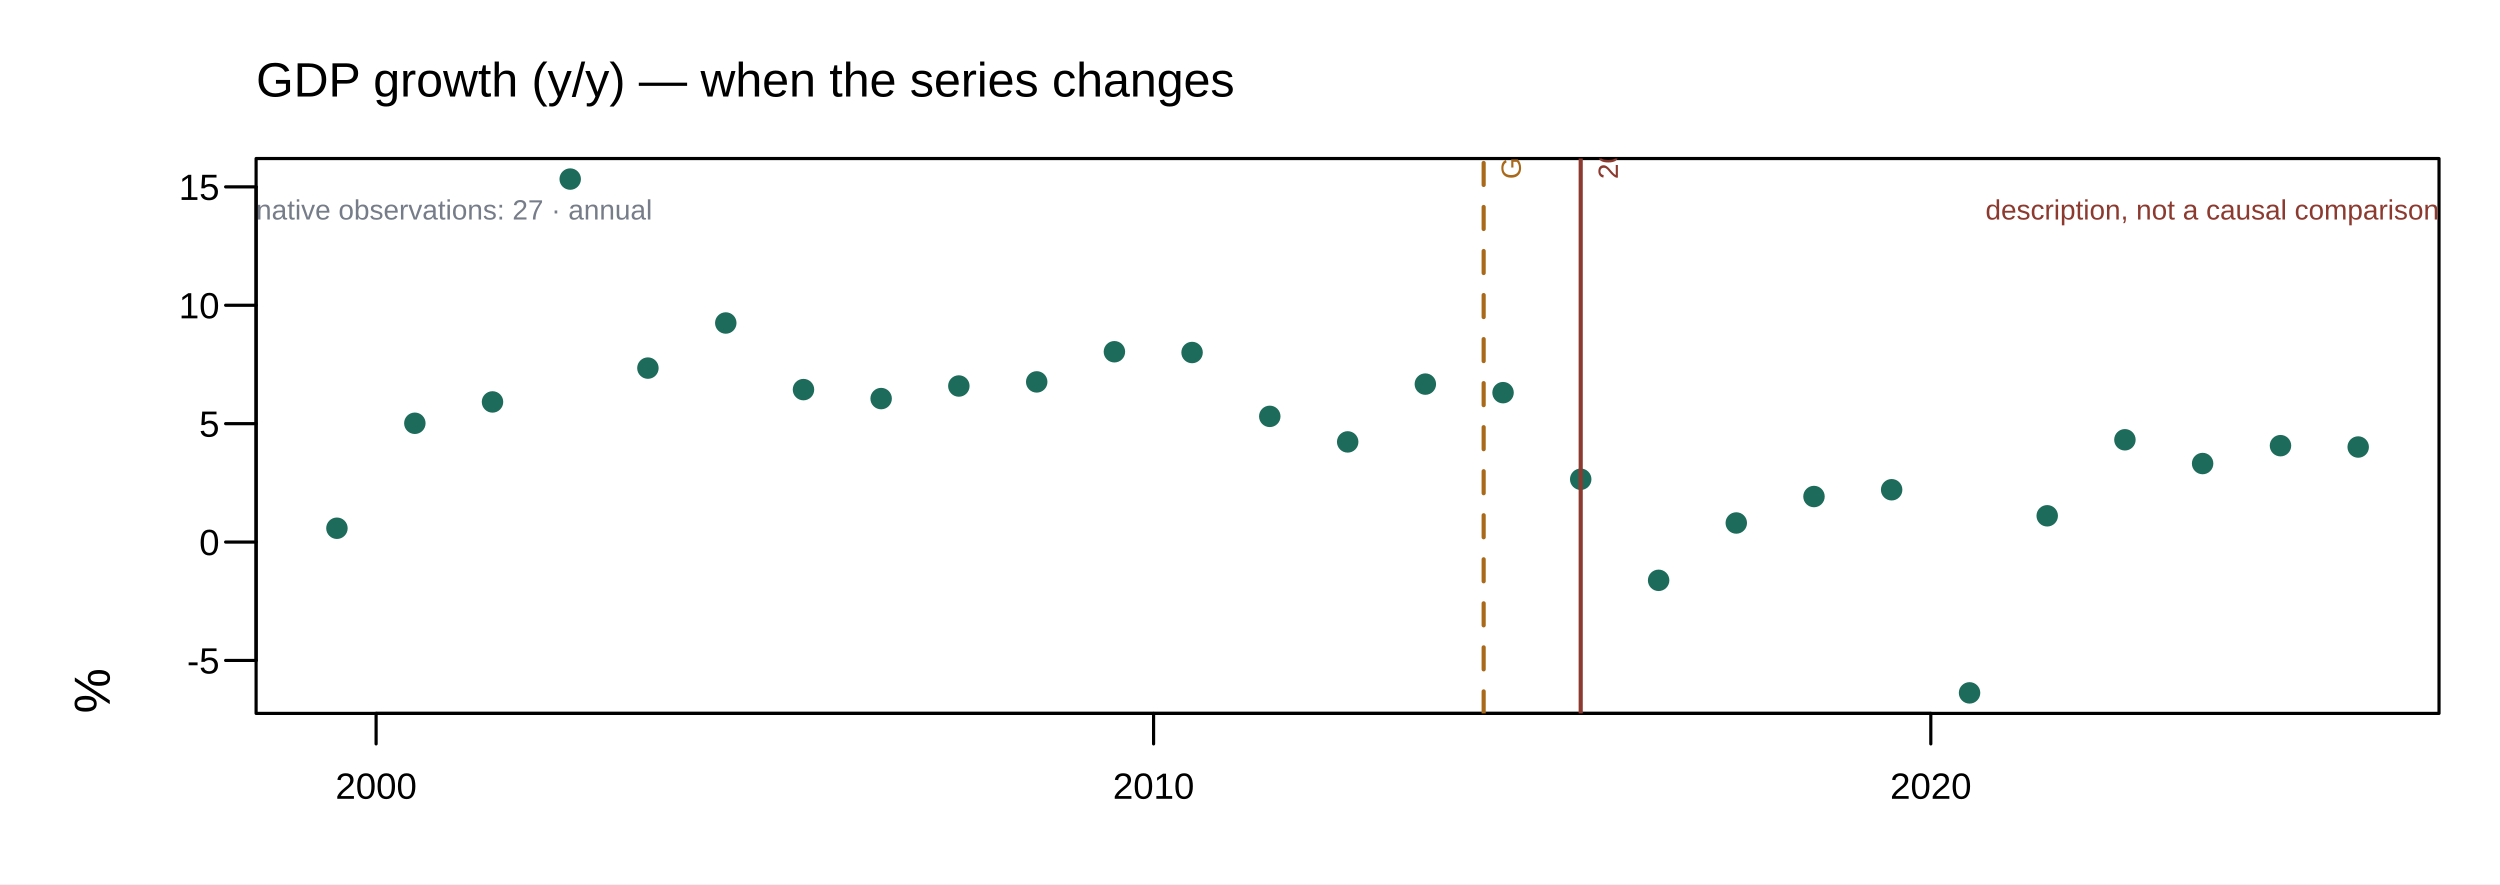
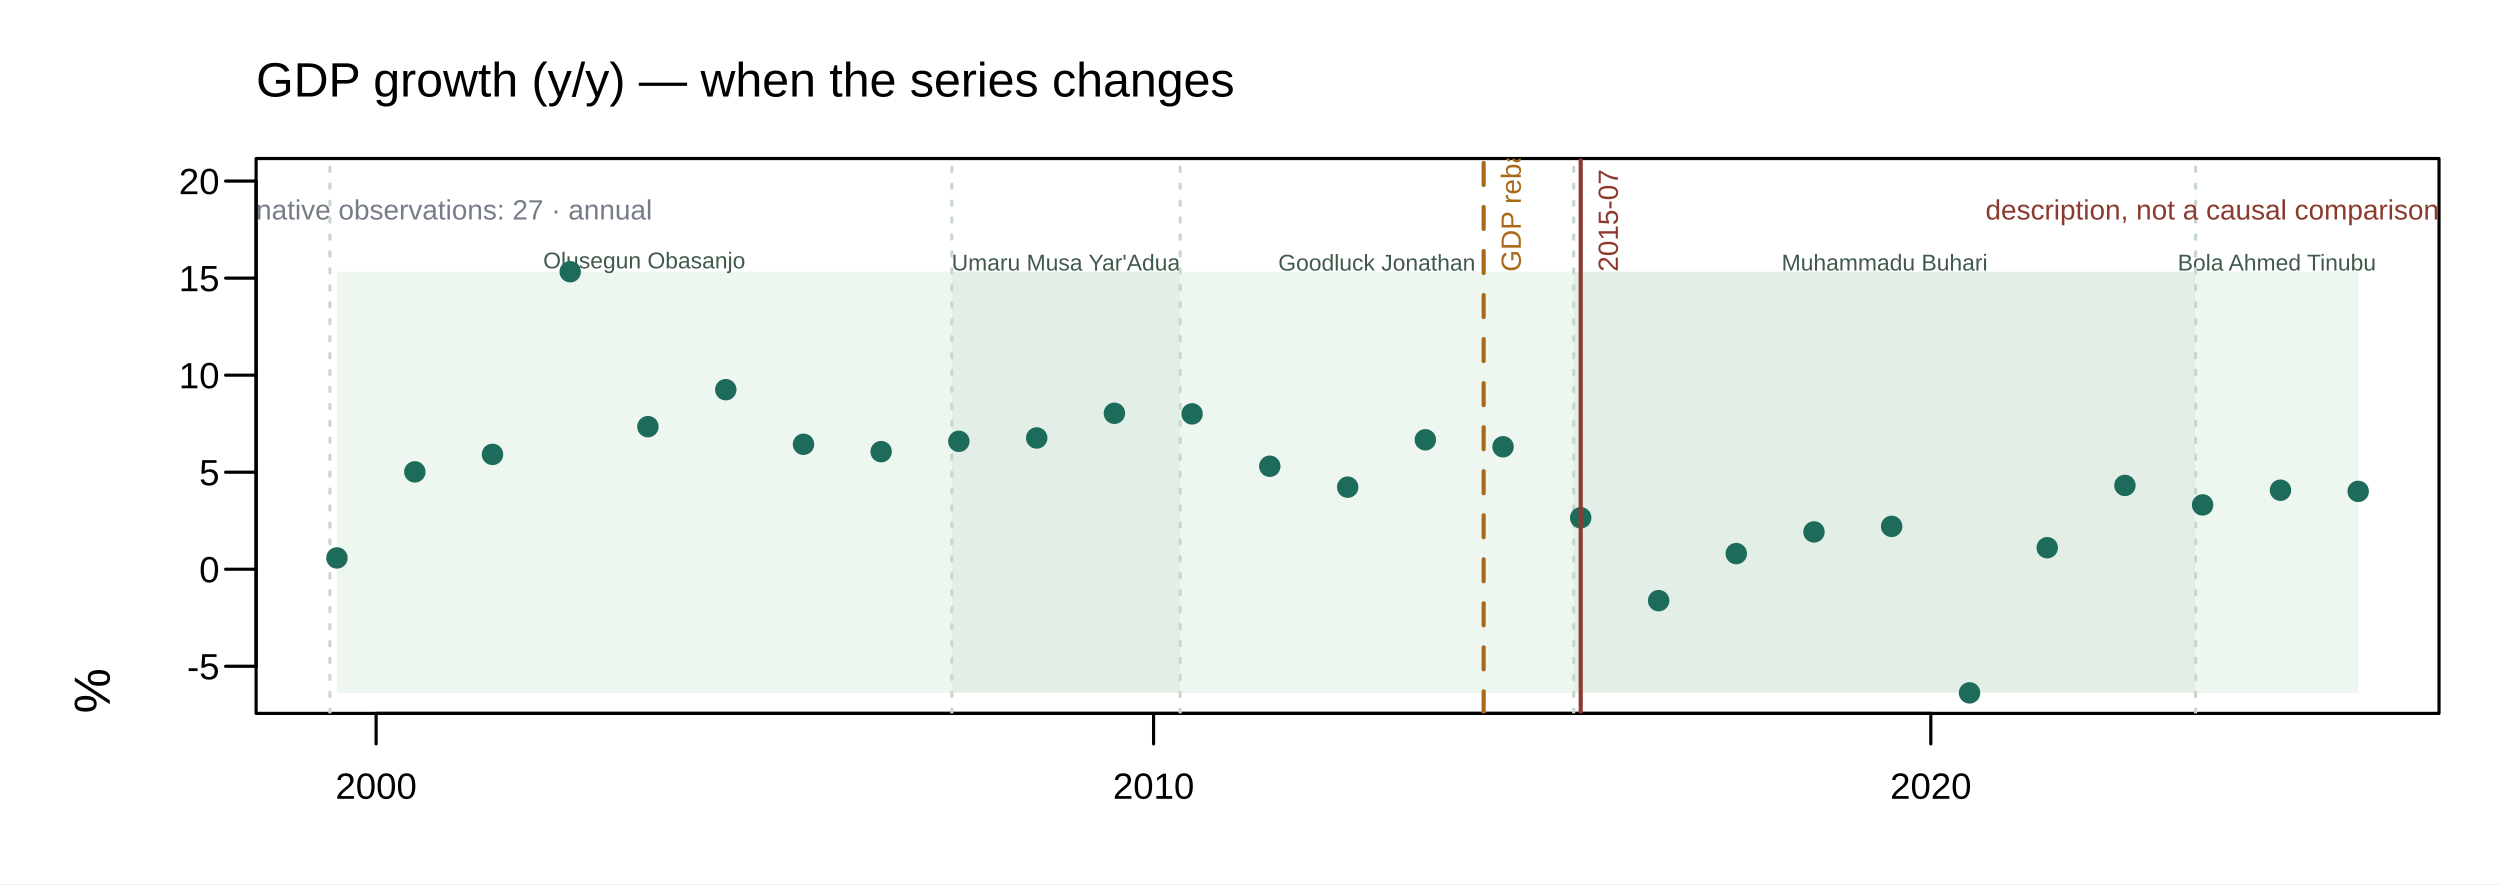
<svg xmlns="http://www.w3.org/2000/svg" width="590.40pt" height="208.80pt" viewBox="0 0 590.40 208.80">
  <g class="svglite">
    <defs>
      <style type="text/css">
    .svglite line, .svglite polyline, .svglite polygon, .svglite path, .svglite rect, .svglite circle {
      fill: none;
      stroke: #000000;
      stroke-linecap: round;
      stroke-linejoin: round;
      stroke-miterlimit: 10.00;
    }
    .svglite text {
      white-space: pre;
    }
    .svglite g.glyphgroup path {
      fill: inherit;
      stroke: none;
    }
  </style>
    </defs>
    <rect width="100%" height="100%" style="stroke: none; fill: #FFFFFF;" />
    <defs>
      <clipPath id="cpMC4wMHw1OTAuNDB8MC4wMHwyMDguODA=">
        <rect x="0.00" y="0.00" width="590.40" height="208.80" />
      </clipPath>
    </defs>
    <g clip-path="url(#cpMC4wMHw1OTAuNDB8MC4wMHwyMDguODA=)">
      <line x1="88.82" y1="168.48" x2="455.98" y2="168.48" style="stroke-width: 0.75;" />
      <line x1="88.82" y1="168.48" x2="88.82" y2="175.68" style="stroke-width: 0.75;" />
      <line x1="272.43" y1="168.48" x2="272.43" y2="175.68" style="stroke-width: 0.75;" />
      <line x1="455.98" y1="168.48" x2="455.98" y2="175.68" style="stroke-width: 0.75;" />
      <text x="88.82" y="188.64" text-anchor="middle" style="font-size: 8.64px; font-family: &quot;Arial&quot;;" textLength="19.19px" lengthAdjust="spacingAndGlyphs">2000</text>
      <text x="272.43" y="188.64" text-anchor="middle" style="font-size: 8.64px; font-family: &quot;Arial&quot;;" textLength="19.19px" lengthAdjust="spacingAndGlyphs">2010</text>
      <text x="455.98" y="188.64" text-anchor="middle" style="font-size: 8.64px; font-family: &quot;Arial&quot;;" textLength="19.19px" lengthAdjust="spacingAndGlyphs">2020</text>
-       <line x1="60.48" y1="155.97" x2="60.48" y2="44.13" style="stroke-width: 0.75;" />
-       <line x1="60.48" y1="155.97" x2="53.28" y2="155.97" style="stroke-width: 0.75;" />
-       <line x1="60.48" y1="128.01" x2="53.28" y2="128.01" style="stroke-width: 0.75;" />
-       <line x1="60.48" y1="100.05" x2="53.28" y2="100.05" style="stroke-width: 0.75;" />
-       <line x1="60.48" y1="72.09" x2="53.28" y2="72.09" style="stroke-width: 0.75;" />
-       <line x1="60.48" y1="44.13" x2="53.28" y2="44.13" style="stroke-width: 0.75;" />
-       <text x="51.84" y="159.06" text-anchor="end" style="font-size: 8.64px; font-family: &quot;Arial&quot;;" textLength="7.67px" lengthAdjust="spacingAndGlyphs">-5</text>
-       <text x="51.84" y="131.10" text-anchor="end" style="font-size: 8.64px; font-family: &quot;Arial&quot;;" textLength="4.80px" lengthAdjust="spacingAndGlyphs">0</text>
-       <text x="51.84" y="103.14" text-anchor="end" style="font-size: 8.64px; font-family: &quot;Arial&quot;;" textLength="4.80px" lengthAdjust="spacingAndGlyphs">5</text>
-       <text x="51.84" y="75.18" text-anchor="end" style="font-size: 8.64px; font-family: &quot;Arial&quot;;" textLength="9.59px" lengthAdjust="spacingAndGlyphs">10</text>
-       <text x="51.84" y="47.22" text-anchor="end" style="font-size: 8.64px; font-family: &quot;Arial&quot;;" textLength="9.59px" lengthAdjust="spacingAndGlyphs">15</text>
+       <line x1="60.48" y1="157.35" x2="60.48" y2="42.76" style="stroke-width: 0.75;" />
+       <line x1="60.48" y1="157.35" x2="53.28" y2="157.35" style="stroke-width: 0.75;" />
+       <line x1="60.48" y1="134.43" x2="53.28" y2="134.43" style="stroke-width: 0.75;" />
+       <line x1="60.48" y1="111.52" x2="53.28" y2="111.52" style="stroke-width: 0.75;" />
+       <line x1="60.48" y1="88.60" x2="53.28" y2="88.60" style="stroke-width: 0.75;" />
+       <line x1="60.48" y1="65.68" x2="53.28" y2="65.68" style="stroke-width: 0.75;" />
+       <line x1="60.48" y1="42.76" x2="53.28" y2="42.76" style="stroke-width: 0.75;" />
+       <text x="51.84" y="160.44" text-anchor="end" style="font-size: 8.64px; font-family: &quot;Arial&quot;;" textLength="7.67px" lengthAdjust="spacingAndGlyphs">-5</text>
+       <text x="51.84" y="137.52" text-anchor="end" style="font-size: 8.64px; font-family: &quot;Arial&quot;;" textLength="4.80px" lengthAdjust="spacingAndGlyphs">0</text>
+       <text x="51.84" y="114.61" text-anchor="end" style="font-size: 8.64px; font-family: &quot;Arial&quot;;" textLength="4.80px" lengthAdjust="spacingAndGlyphs">5</text>
+       <text x="51.84" y="91.69" text-anchor="end" style="font-size: 8.64px; font-family: &quot;Arial&quot;;" textLength="9.59px" lengthAdjust="spacingAndGlyphs">10</text>
+       <text x="51.84" y="68.77" text-anchor="end" style="font-size: 8.64px; font-family: &quot;Arial&quot;;" textLength="9.59px" lengthAdjust="spacingAndGlyphs">15</text>
+       <text x="51.84" y="45.85" text-anchor="end" style="font-size: 8.64px; font-family: &quot;Arial&quot;;" textLength="9.59px" lengthAdjust="spacingAndGlyphs">20</text>
      <polygon points="60.48,168.48 576.00,168.48 576.00,37.44 60.48,37.44 " style="stroke-width: 0.75;" />
      <text x="60.48" y="22.80" style="font-size: 11.40px; font-family: &quot;Arial&quot;;" textLength="230.88px" lengthAdjust="spacingAndGlyphs">GDP growth (y/y) — when the series changes</text>
      <text transform="translate(25.92,168.48) rotate(-90)" style="font-size: 12.00px; font-family: &quot;Arial&quot;;" textLength="10.67px" lengthAdjust="spacingAndGlyphs">%</text>
    </g>
    <defs>
      <clipPath id="cpNjAuNDh8NTc2LjAwfDM3LjQ0fDE2OC40OA==">
        <rect x="60.48" y="37.44" width="515.52" height="131.04" />
      </clipPath>
    </defs>
    <g clip-path="url(#cpNjAuNDh8NTc2LjAwfDM3LjQ0fDE2OC40OA==)">
-       <circle cx="79.57" cy="124.75" r="2.16" style="stroke-width: 0.75; stroke: #1D6B5A; fill: #1D6B5A;" />
-       <circle cx="97.97" cy="99.96" r="2.16" style="stroke-width: 0.75; stroke: #1D6B5A; fill: #1D6B5A;" />
-       <circle cx="116.31" cy="94.92" r="2.16" style="stroke-width: 0.75; stroke: #1D6B5A; fill: #1D6B5A;" />
-       <circle cx="134.66" cy="42.29" r="2.16" style="stroke-width: 0.75; stroke: #1D6B5A; fill: #1D6B5A;" />
-       <circle cx="153.01" cy="86.93" r="2.16" style="stroke-width: 0.75; stroke: #1D6B5A; fill: #1D6B5A;" />
-       <circle cx="171.40" cy="76.28" r="2.16" style="stroke-width: 0.75; stroke: #1D6B5A; fill: #1D6B5A;" />
-       <circle cx="189.75" cy="92.01" r="2.16" style="stroke-width: 0.75; stroke: #1D6B5A; fill: #1D6B5A;" />
-       <circle cx="208.09" cy="94.13" r="2.16" style="stroke-width: 0.75; stroke: #1D6B5A; fill: #1D6B5A;" />
-       <circle cx="226.44" cy="91.16" r="2.16" style="stroke-width: 0.75; stroke: #1D6B5A; fill: #1D6B5A;" />
-       <circle cx="244.83" cy="90.19" r="2.16" style="stroke-width: 0.75; stroke: #1D6B5A; fill: #1D6B5A;" />
-       <circle cx="263.18" cy="83.07" r="2.16" style="stroke-width: 0.75; stroke: #1D6B5A; fill: #1D6B5A;" />
-       <circle cx="281.52" cy="83.25" r="2.16" style="stroke-width: 0.75; stroke: #1D6B5A; fill: #1D6B5A;" />
-       <circle cx="299.87" cy="98.33" r="2.16" style="stroke-width: 0.75; stroke: #1D6B5A; fill: #1D6B5A;" />
-       <circle cx="318.27" cy="104.36" r="2.16" style="stroke-width: 0.75; stroke: #1D6B5A; fill: #1D6B5A;" />
-       <circle cx="336.61" cy="90.71" r="2.16" style="stroke-width: 0.75; stroke: #1D6B5A; fill: #1D6B5A;" />
-       <circle cx="354.96" cy="92.73" r="2.16" style="stroke-width: 0.75; stroke: #1D6B5A; fill: #1D6B5A;" />
-       <circle cx="373.30" cy="113.18" r="2.16" style="stroke-width: 0.75; stroke: #1D6B5A; fill: #1D6B5A;" />
-       <circle cx="391.70" cy="137.05" r="2.16" style="stroke-width: 0.75; stroke: #1D6B5A; fill: #1D6B5A;" />
-       <circle cx="410.04" cy="123.51" r="2.16" style="stroke-width: 0.75; stroke: #1D6B5A; fill: #1D6B5A;" />
-       <circle cx="428.39" cy="117.26" r="2.16" style="stroke-width: 0.75; stroke: #1D6B5A; fill: #1D6B5A;" />
-       <circle cx="446.73" cy="115.66" r="2.16" style="stroke-width: 0.75; stroke: #1D6B5A; fill: #1D6B5A;" />
+       <rect x="79.57" y="64.17" width="145.21" height="99.45" style="stroke-width: 0.75; stroke: none; fill: #EEF6F0;" />
+       <text x="152.15" y="63.38" text-anchor="middle" style="font-size: 5.40px;fill: #3F5A4A; font-family: &quot;Arial&quot;;" textLength="47.69px" lengthAdjust="spacingAndGlyphs">Olusegun Obasanjo</text>
+       <rect x="224.78" y="64.17" width="53.88" height="99.45" style="stroke-width: 0.75; stroke: none; fill: #E3EFE6;" />
+       <text x="251.72" y="63.88" text-anchor="middle" style="font-size: 5.40px;fill: #3F5A4A; font-family: &quot;Arial&quot;;" textLength="53.88px" lengthAdjust="spacingAndGlyphs">Umaru Musa Yar'Adua</text>
+       <rect x="278.71" y="64.17" width="92.93" height="99.45" style="stroke-width: 0.75; stroke: none; fill: #EEF6F0;" />
+       <text x="325.15" y="63.91" text-anchor="middle" style="font-size: 5.40px;fill: #3F5A4A; font-family: &quot;Arial&quot;;" textLength="46.50px" lengthAdjust="spacingAndGlyphs">Goodluck Jonathan</text>
+       <rect x="371.64" y="64.17" width="146.86" height="99.45" style="stroke-width: 0.75; stroke: none; fill: #E3EFE6;" />
+       <text x="445.07" y="63.88" text-anchor="middle" style="font-size: 5.40px;fill: #3F5A4A; font-family: &quot;Arial&quot;;" textLength="48.55px" lengthAdjust="spacingAndGlyphs">Muhammadu Buhari</text>
+       <rect x="518.51" y="64.17" width="38.40" height="99.45" style="stroke-width: 0.75; stroke: none; fill: #EEF6F0;" />
+       <text x="537.71" y="63.88" text-anchor="middle" style="font-size: 5.40px;fill: #3F5A4A; font-family: &quot;Arial&quot;;" textLength="46.78px" lengthAdjust="spacingAndGlyphs">Bola Ahmed Tinubu</text>
+       <line x1="77.91" y1="168.48" x2="77.91" y2="37.44" style="stroke-width: 0.75; stroke: #C9D8CD; stroke-dasharray: 1.00,3.00;" />
+       <line x1="224.78" y1="168.48" x2="224.78" y2="37.44" style="stroke-width: 0.75; stroke: #C9D8CD; stroke-dasharray: 1.00,3.00;" />
+       <line x1="278.71" y1="168.48" x2="278.71" y2="37.44" style="stroke-width: 0.75; stroke: #C9D8CD; stroke-dasharray: 1.00,3.00;" />
+       <line x1="371.64" y1="168.48" x2="371.64" y2="37.44" style="stroke-width: 0.75; stroke: #C9D8CD; stroke-dasharray: 1.00,3.00;" />
+       <line x1="518.51" y1="168.48" x2="518.51" y2="37.44" style="stroke-width: 0.75; stroke: #C9D8CD; stroke-dasharray: 1.00,3.00;" />
+       <circle cx="79.57" cy="131.76" r="2.16" style="stroke-width: 0.75; stroke: #1D6B5A; fill: #1D6B5A;" />
+       <circle cx="97.97" cy="111.44" r="2.16" style="stroke-width: 0.75; stroke: #1D6B5A; fill: #1D6B5A;" />
+       <circle cx="116.31" cy="107.31" r="2.16" style="stroke-width: 0.75; stroke: #1D6B5A; fill: #1D6B5A;" />
+       <circle cx="134.66" cy="64.17" r="2.16" style="stroke-width: 0.75; stroke: #1D6B5A; fill: #1D6B5A;" />
+       <circle cx="153.01" cy="100.76" r="2.16" style="stroke-width: 0.75; stroke: #1D6B5A; fill: #1D6B5A;" />
+       <circle cx="171.40" cy="92.03" r="2.16" style="stroke-width: 0.75; stroke: #1D6B5A; fill: #1D6B5A;" />
+       <circle cx="189.75" cy="104.92" r="2.16" style="stroke-width: 0.75; stroke: #1D6B5A; fill: #1D6B5A;" />
+       <circle cx="208.09" cy="106.66" r="2.16" style="stroke-width: 0.75; stroke: #1D6B5A; fill: #1D6B5A;" />
+       <circle cx="226.44" cy="104.22" r="2.16" style="stroke-width: 0.75; stroke: #1D6B5A; fill: #1D6B5A;" />
+       <circle cx="244.83" cy="103.43" r="2.16" style="stroke-width: 0.75; stroke: #1D6B5A; fill: #1D6B5A;" />
+       <circle cx="263.18" cy="97.60" r="2.16" style="stroke-width: 0.75; stroke: #1D6B5A; fill: #1D6B5A;" />
+       <circle cx="281.52" cy="97.74" r="2.16" style="stroke-width: 0.75; stroke: #1D6B5A; fill: #1D6B5A;" />
+       <circle cx="299.87" cy="110.11" r="2.16" style="stroke-width: 0.75; stroke: #1D6B5A; fill: #1D6B5A;" />
+       <circle cx="318.27" cy="115.05" r="2.16" style="stroke-width: 0.75; stroke: #1D6B5A; fill: #1D6B5A;" />
+       <circle cx="336.61" cy="103.86" r="2.16" style="stroke-width: 0.75; stroke: #1D6B5A; fill: #1D6B5A;" />
+       <circle cx="354.96" cy="105.51" r="2.16" style="stroke-width: 0.75; stroke: #1D6B5A; fill: #1D6B5A;" />
+       <circle cx="373.30" cy="122.28" r="2.16" style="stroke-width: 0.75; stroke: #1D6B5A; fill: #1D6B5A;" />
+       <circle cx="391.70" cy="141.85" r="2.16" style="stroke-width: 0.75; stroke: #1D6B5A; fill: #1D6B5A;" />
+       <circle cx="410.04" cy="130.74" r="2.16" style="stroke-width: 0.75; stroke: #1D6B5A; fill: #1D6B5A;" />
+       <circle cx="428.39" cy="125.62" r="2.16" style="stroke-width: 0.75; stroke: #1D6B5A; fill: #1D6B5A;" />
+       <circle cx="446.73" cy="124.31" r="2.16" style="stroke-width: 0.75; stroke: #1D6B5A; fill: #1D6B5A;" />
      <circle cx="465.13" cy="163.63" r="2.16" style="stroke-width: 0.75; stroke: #1D6B5A; fill: #1D6B5A;" />
-       <circle cx="483.47" cy="121.81" r="2.16" style="stroke-width: 0.75; stroke: #1D6B5A; fill: #1D6B5A;" />
-       <circle cx="501.82" cy="103.86" r="2.16" style="stroke-width: 0.75; stroke: #1D6B5A; fill: #1D6B5A;" />
-       <circle cx="520.17" cy="109.47" r="2.16" style="stroke-width: 0.75; stroke: #1D6B5A; fill: #1D6B5A;" />
-       <circle cx="538.56" cy="105.25" r="2.16" style="stroke-width: 0.75; stroke: #1D6B5A; fill: #1D6B5A;" />
-       <circle cx="556.91" cy="105.57" r="2.16" style="stroke-width: 0.75; stroke: #1D6B5A; fill: #1D6B5A;" />
+       <circle cx="483.47" cy="129.35" r="2.16" style="stroke-width: 0.75; stroke: #1D6B5A; fill: #1D6B5A;" />
+       <circle cx="501.82" cy="114.64" r="2.16" style="stroke-width: 0.75; stroke: #1D6B5A; fill: #1D6B5A;" />
+       <circle cx="520.17" cy="119.24" r="2.16" style="stroke-width: 0.75; stroke: #1D6B5A; fill: #1D6B5A;" />
+       <circle cx="538.56" cy="115.77" r="2.16" style="stroke-width: 0.75; stroke: #1D6B5A; fill: #1D6B5A;" />
+       <circle cx="556.91" cy="116.04" r="2.16" style="stroke-width: 0.75; stroke: #1D6B5A; fill: #1D6B5A;" />
      <line x1="350.38" y1="168.48" x2="350.38" y2="37.44" style="stroke-width: 0.98; stroke: #A9691A; stroke-dasharray: 5.20,5.20;" />
-       <text transform="translate(359.16,42.29) rotate(-90)" style="font-size: 6.60px;fill: #A9691A; font-family: &quot;Arial&quot;;" textLength="41.31px" lengthAdjust="spacingAndGlyphs">GDP rebasing</text>
+       <text transform="translate(359.16,64.17) rotate(-90)" style="font-size: 6.60px;fill: #A9691A; font-family: &quot;Arial&quot;;" textLength="41.31px" lengthAdjust="spacingAndGlyphs">GDP rebasing</text>
      <line x1="373.30" y1="168.48" x2="373.30" y2="37.44" style="stroke-width: 0.98; stroke: #8C3A2F;" />
-       <text transform="translate(382.08,42.29) rotate(-90)" style="font-size: 6.60px;fill: #8C3A2F; font-family: &quot;Arial&quot;;" textLength="24.23px" lengthAdjust="spacingAndGlyphs">2015-07</text>
+       <text transform="translate(382.08,64.17) rotate(-90)" style="font-size: 6.60px;fill: #8C3A2F; font-family: &quot;Arial&quot;;" textLength="24.23px" lengthAdjust="spacingAndGlyphs">2015-07</text>
    </g>
    <g clip-path="url(#cpMC4wMHw1OTAuNDB8MC4wMHwyMDguODA=)">
      <text x="576.00" y="51.84" text-anchor="end" style="font-size: 6.60px;fill: #8C3A2F; font-family: &quot;Arial&quot;;" textLength="107.11px" lengthAdjust="spacingAndGlyphs">description, not a causal comparison</text>
      <text x="60.48" y="51.84" style="font-size: 6.60px;fill: #767D89; font-family: &quot;Arial&quot;;" textLength="93.55px" lengthAdjust="spacingAndGlyphs">native observations: 27 · annual</text>
    </g>
  </g>
</svg>
